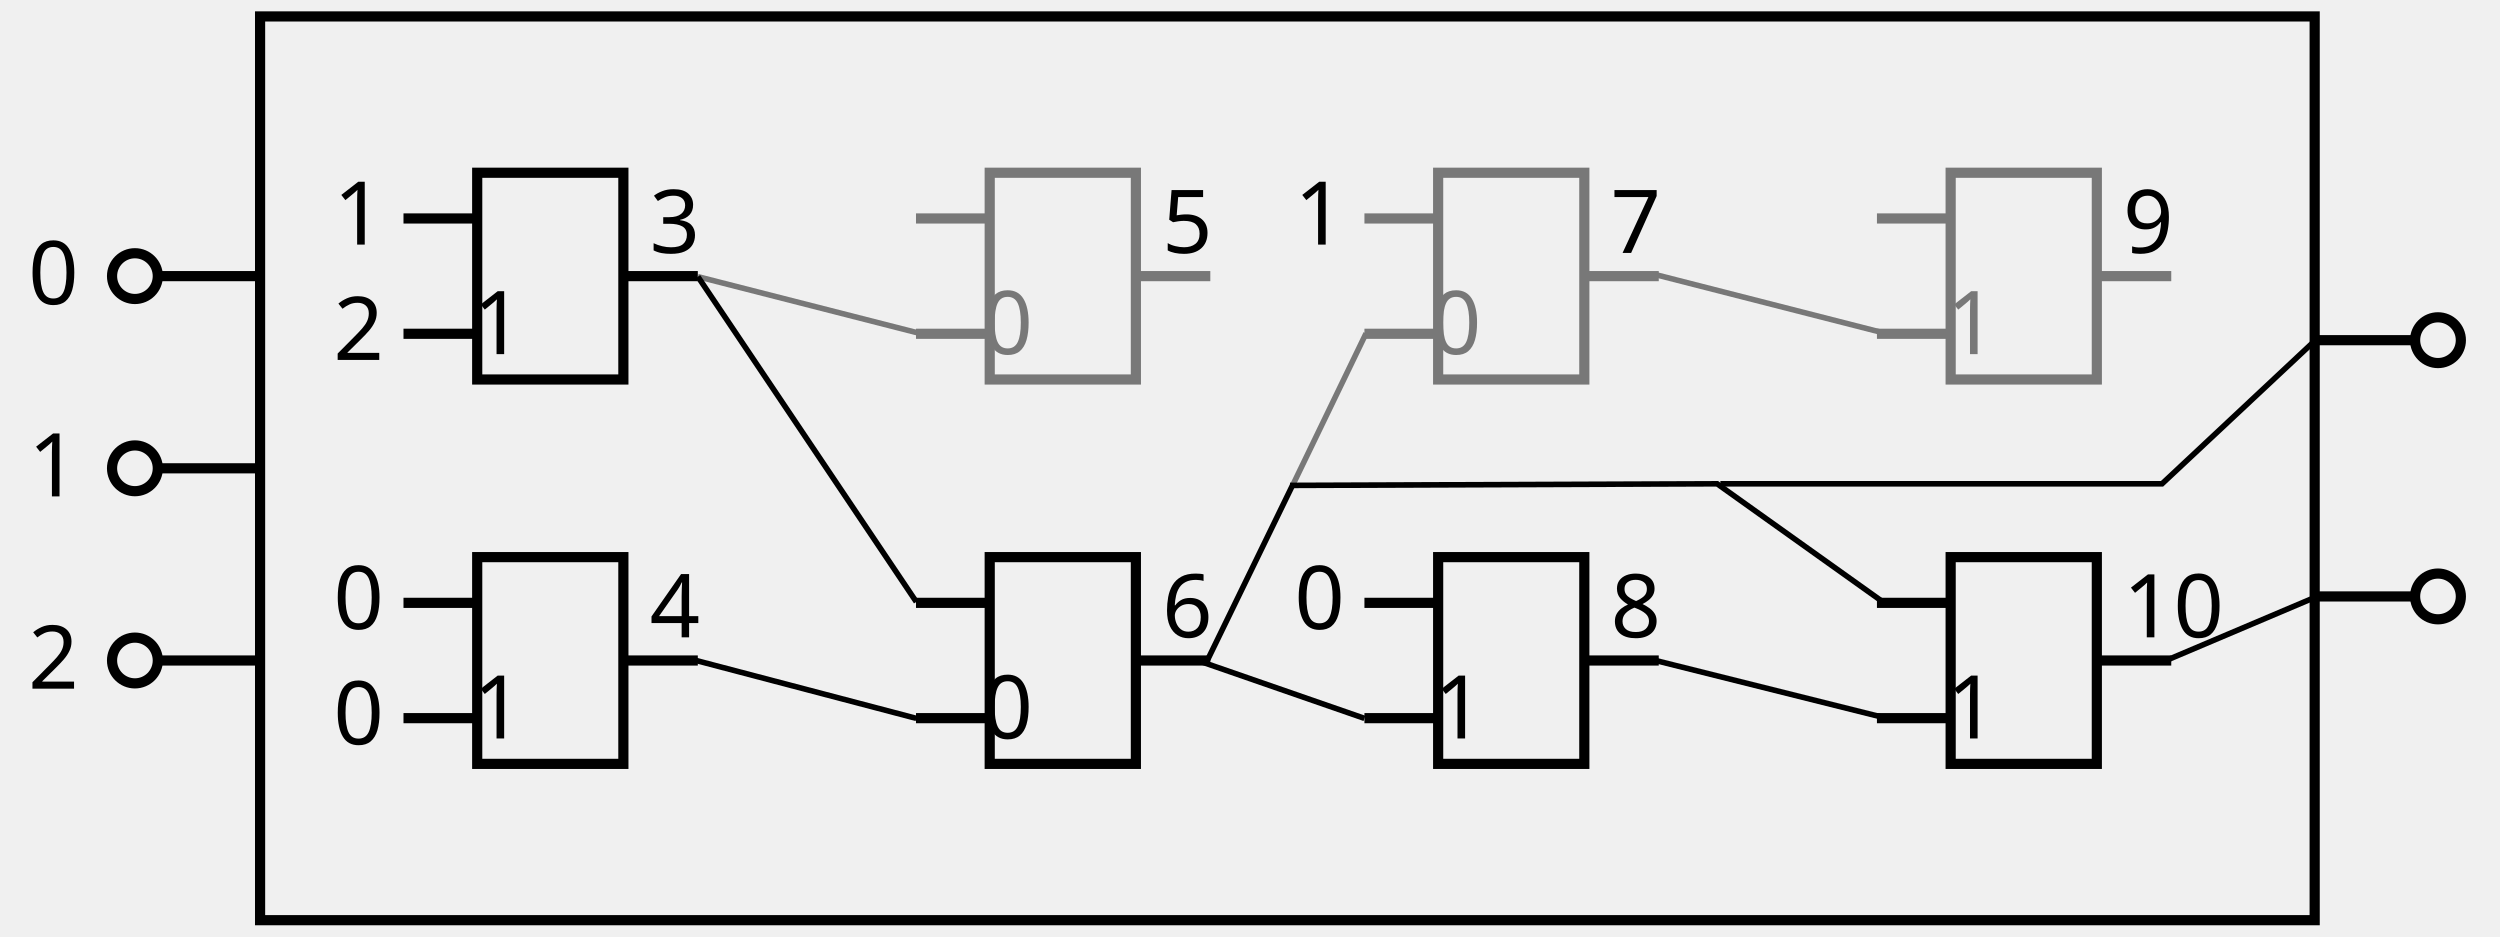
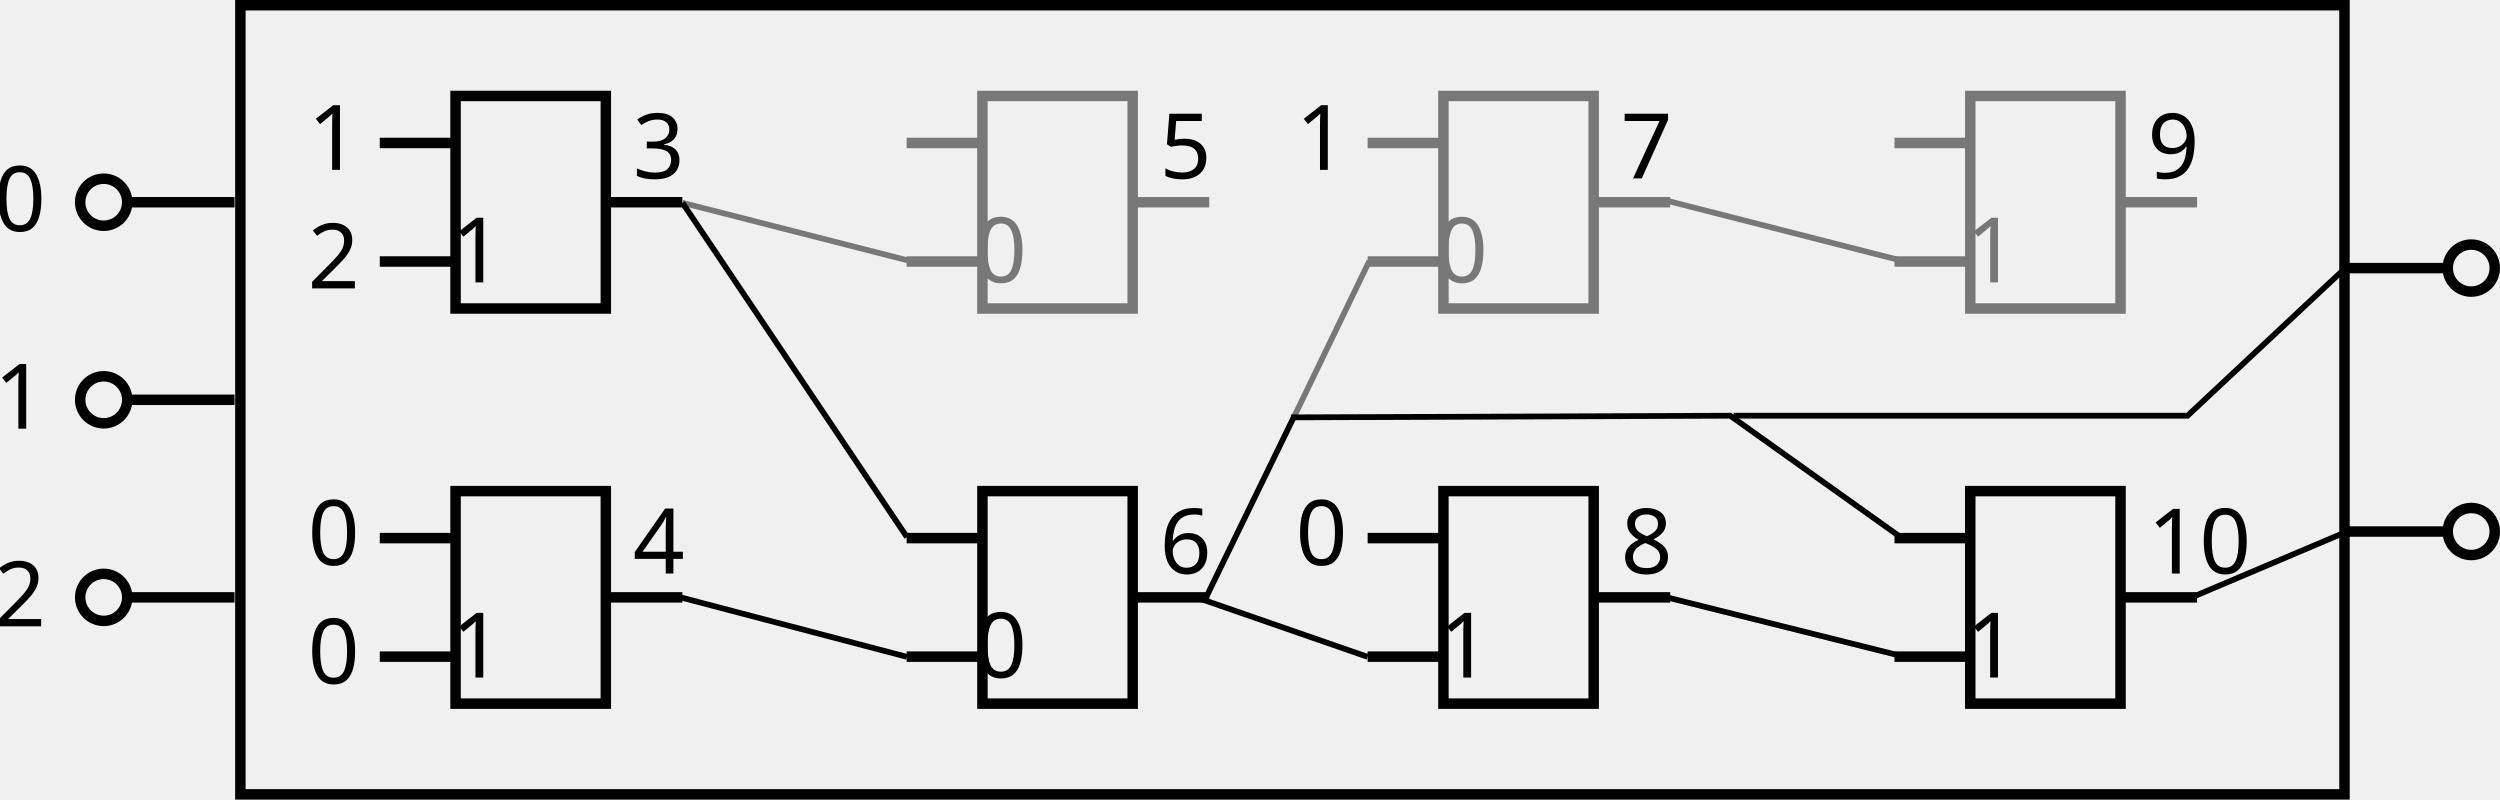
- <svg xmlns="http://www.w3.org/2000/svg" width="220.269mm" height="82.523mm" viewBox="0 0 780.481 292.405" id="svg17647" version="1.1">
+ <svg xmlns="http://www.w3.org/2000/svg" width="214.269mm" height="68.532mm" viewBox="0 0 759.221 242.83" id="svg17647" version="1.1">
  <defs id="defs17649">
    <marker orient="auto" refY="0" refX="0" id="DotM" style="overflow:visible">
      <path id="path4763" d="m -2.5,-1 c 0,2.76 -2.24,5 -5,5 -2.76,0 -5,-2.24 -5,-5 0,-2.76 2.24,-5 5,-5 2.76,0 5,2.24 5,5 z" style="fill:#000000;fill-opacity:1;fill-rule:evenodd;stroke:#000000;stroke-width:1pt;stroke-opacity:1" transform="matrix(0.4,0,0,0.4,2.96,0.4)" />
    </marker>
    <marker orient="auto" refY="0" refX="0" id="DotS" style="overflow:visible">
      <path id="path4766" d="m -2.5,-1 c 0,2.76 -2.24,5 -5,5 -2.76,0 -5,-2.24 -5,-5 0,-2.76 2.24,-5 5,-5 2.76,0 5,2.24 5,5 z" style="fill:#000000;fill-opacity:1;fill-rule:evenodd;stroke:#000000;stroke-width:1pt;stroke-opacity:1" transform="matrix(0.2,0,0,0.2,1.48,0.2)" />
    </marker>
    <marker orient="auto" refY="0" refX="0" id="marker18695" style="overflow:visible">
      <path id="path18697" d="m -2.5,-1 c 0,2.76 -2.24,5 -5,5 -2.76,0 -5,-2.24 -5,-5 0,-2.76 2.24,-5 5,-5 2.76,0 5,2.24 5,5 z" style="fill:#000000;fill-opacity:1;fill-rule:evenodd;stroke:#000000;stroke-width:1pt;stroke-opacity:1" transform="matrix(0.8,0,0,0.8,5.92,0.8)" />
    </marker>
    <marker orient="auto" refY="0" refX="0" id="Scissors" style="overflow:visible">
      <path id="schere" d="M 9.09,-3.606 C 8.12,-4.777 6.37,-4.736 5.062,-4.233 l -8.212,3.078 c -2.388,-1.307 -4.748,-0.933 -4.748,-1.569 0,-0.497 0.457,-0.388 0.388,-1.683 -0.066,-1.243 -1.364,-2.163 -2.59,-2.082 -1.227,-0.007 -2.499,0.933 -2.51,2.23 -0.091,1.306 1.007,2.52 2.307,2.605 1.522,0.227 4.218,-0.696 5.483,1.571 -0.942,1.738 -2.614,1.743 -4.126,1.656 -1.255,-0.072 -2.762,0.287 -3.361,1.521 -0.578,1.182 -0.011,2.865 1.317,3.226 1.34,0.492 3.181,-0.13 3.499,-1.671 0.246,-1.188 -0.595,-1.746 -0.273,-2.177 0.244,-0.325 1.791,-0.137 4.547,-1.375 L 5.676,4.233 C 6.8,4.547 8.173,4.536 9.168,3.431 L -0.052,-0.054 9.09,-3.606 Z m -18.308,-1.901 c 1.295,0.723 1.189,2.684 -0.156,3.063 -1.217,0.424 -2.771,-0.759 -2.383,-2.077 0.227,-1.082 1.653,-1.481 2.54,-0.986 z m 0.056,8.017 c 1.351,0.499 1.121,2.784 -0.252,3.092 -0.911,0.316 -2.214,-0.139 -2.306,-1.212 -0.178,-1.305 1.356,-2.484 2.558,-1.879 z" style="fill:#000000;fill-opacity:1;stroke:#000000;stroke-opacity:1" />
    </marker>
    <marker orient="auto" refY="0" refX="0" id="Torso" style="overflow:visible">
      <g id="g4911" transform="scale(0.7,0.7)" style="fill:#000000;fill-opacity:1;stroke:#000000;stroke-opacity:1">
        <path id="path4913" d="m -4.779,-3.24 c 2.35,0.366 5.3,1.938 5.037,3.627 C -0.005,2.078 -2.213,2.618 -4.563,2.252 -6.913,1.886 -8.521,0.752 -8.258,-0.938 -7.995,-2.628 -7.13,-3.605 -4.779,-3.24 Z" style="fill:#000000;fill-opacity:1;fill-rule:evenodd;stroke:#000000;stroke-width:1.25;stroke-opacity:1" />
        <path id="path4915" d="M 4.46,0.089 C -2.556,-4.378 5.225,-3.906 -0.848,-8.72" style="fill:#000000;fill-opacity:1;fill-rule:evenodd;stroke:#000000;stroke-width:1pt;stroke-opacity:1" />
        <path id="path4917" d="M 4.93,0.058 C -1.387,1.749 1.803,5.478 -4.945,7.546" style="fill:#000000;fill-opacity:1;fill-rule:evenodd;stroke:#000000;stroke-width:1pt;stroke-opacity:1" />
        <rect id="rect4919" transform="matrix(0.527536,-0.849533,0.887668,0.460484,0,0)" y="-1.741" x="-10.392" height="2.761" width="2.637" style="fill:#000000;fill-opacity:1;fill-rule:evenodd;stroke:#000000;stroke-width:1pt;stroke-opacity:1" />
        <rect id="rect4921" transform="matrix(0.671205,-0.741272,0.790802,0.612072,0,0)" y="-7.963" x="4.959" height="2.861" width="2.733" style="fill:#000000;fill-opacity:1;fill-rule:evenodd;stroke:#000000;stroke-width:1pt;stroke-opacity:1" />
        <path id="path4923" transform="matrix(0,-1.109517,1.109517,0,25.96648,19.71619)" d="m 16.78,-28.685 a 0.607,0.607 0 1 0 -1.215,0 0.607,0.607 0 1 0 1.215,0 z" style="fill:#000000;fill-opacity:1;fill-rule:evenodd;stroke:#000000;stroke-width:1pt;stroke-opacity:1" />
        <path id="path4925" transform="matrix(0,-1.109517,1.109517,0,26.8245,16.99126)" d="m 16.78,-28.685 a 0.607,0.607 0 1 0 -1.215,0 0.607,0.607 0 1 0 1.215,0 z" style="fill:#000000;fill-opacity:1;fill-rule:evenodd;stroke:#000000;stroke-width:1pt;stroke-opacity:1" />
      </g>
    </marker>
    <marker orient="auto" refY="0" refX="0" id="marker18488" style="overflow:visible">
      <path id="path18490" d="M 0,-7.071 -7.071,0 0,7.071 7.071,0 0,-7.071 Z" style="fill:#ffffff;fill-rule:evenodd;stroke:#000000;stroke-width:1pt;stroke-opacity:1" transform="matrix(0.2,0,0,0.2,1.2,0)" />
    </marker>
    <marker orient="auto" refY="0" refX="0" id="EmptyDiamondSstart" style="overflow:visible">
      <path id="path4820" d="M 0,-7.071 -7.071,0 0,7.071 7.071,0 0,-7.071 Z" style="fill:#ffffff;fill-rule:evenodd;stroke:#000000;stroke-width:1pt;stroke-opacity:1" transform="matrix(0.2,0,0,0.2,1.2,0)" />
    </marker>
    <marker orient="auto" refY="0" refX="0" id="DotL" style="overflow:visible">
      <path id="path4760" d="m -2.5,-1 c 0,2.76 -2.24,5 -5,5 -2.76,0 -5,-2.24 -5,-5 0,-2.76 2.24,-5 5,-5 2.76,0 5,2.24 5,5 z" style="fill:#000000;fill-opacity:1;fill-rule:evenodd;stroke:#000000;stroke-width:1pt;stroke-opacity:1" transform="matrix(0.8,0,0,0.8,5.92,0.8)" />
    </marker>
  </defs>
-   <g id="layer1" transform="translate(21.90855,-330.0881)">
+   <g id="layer1" transform="translate(11.27863,-354.8756)">
    <g id="g19537">
      <g transform="translate(-9.584767,2.857147)" id="g18236">
        <rect style="fill:none;fill-opacity:1;stroke:#000000;stroke-width:3.176;stroke-miterlimit:4;stroke-dasharray:none;stroke-dashoffset:0;stroke-opacity:1" id="rect17655" width="45.633" height="64.546" x="136.656" y="381.161" />
        <path style="fill:none;fill-rule:evenodd;stroke:#000000;stroke-width:3.176;stroke-linecap:butt;stroke-linejoin:miter;stroke-miterlimit:4;stroke-dasharray:none;stroke-opacity:1" d="m 113.642,395.434 22.476,0" id="path18197" />
        <path style="fill:none;fill-rule:evenodd;stroke:#000000;stroke-width:3.176;stroke-linecap:butt;stroke-linejoin:miter;stroke-miterlimit:4;stroke-dasharray:none;stroke-opacity:1" d="m 113.642,431.434 22.476,0" id="path18197-6" />
        <path style="fill:none;fill-rule:evenodd;stroke:#000000;stroke-width:3.176;stroke-linecap:butt;stroke-linejoin:miter;stroke-miterlimit:4;stroke-dasharray:none;stroke-opacity:1" d="m 183.051,413.434 22.476,0" id="path18197-2" />
        <g id="g19009" transform="translate(2,-1.5341992e-5)">
          <g id="g18974">
            <path style="fill:none;fill-rule:evenodd;stroke:#000000;stroke-width:3.176;stroke-linecap:butt;stroke-linejoin:miter;stroke-miterlimit:4;stroke-dasharray:none;stroke-opacity:1" d="m 35.051,413.434 32.476,0" id="path18197-2-0" />
            <circle style="fill:none;fill-opacity:1;stroke:#000000;stroke-width:3.176;stroke-miterlimit:4;stroke-dasharray:none;stroke-dashoffset:0;stroke-opacity:1" id="path18972" cx="27.799" cy="413.434" r="7.143" />
          </g>
          <g transform="translate(0,60)" id="g18974-8">
            <path style="fill:none;fill-rule:evenodd;stroke:#000000;stroke-width:3.176;stroke-linecap:butt;stroke-linejoin:miter;stroke-miterlimit:4;stroke-dasharray:none;stroke-opacity:1" d="m 35.051,413.434 32.476,0" id="path18197-2-0-9" />
            <circle style="fill:none;fill-opacity:1;stroke:#000000;stroke-width:3.176;stroke-miterlimit:4;stroke-dasharray:none;stroke-dashoffset:0;stroke-opacity:1" id="path18972-7" cx="27.799" cy="413.434" r="7.143" />
          </g>
          <g transform="translate(0,120)" id="g18974-4">
            <path style="fill:none;fill-rule:evenodd;stroke:#000000;stroke-width:3.176;stroke-linecap:butt;stroke-linejoin:miter;stroke-miterlimit:4;stroke-dasharray:none;stroke-opacity:1" d="m 35.051,413.434 32.476,0" id="path18197-2-0-8" />
            <circle style="fill:none;fill-opacity:1;stroke:#000000;stroke-width:3.176;stroke-miterlimit:4;stroke-dasharray:none;stroke-dashoffset:0;stroke-opacity:1" id="path18972-3" cx="27.799" cy="413.434" r="7.143" />
          </g>
        </g>
        <g id="g18974-7" transform="matrix(-1,0,0,1,776.5956,19.99998)">
          <path id="path18197-2-0-0" d="m 35.051,413.434 32.476,0" style="fill:none;fill-rule:evenodd;stroke:#000000;stroke-width:3.176;stroke-linecap:butt;stroke-linejoin:miter;stroke-miterlimit:4;stroke-dasharray:none;stroke-opacity:1" />
          <circle r="7.143" cy="413.434" cx="27.799" id="path18972-9" style="fill:none;fill-opacity:1;stroke:#000000;stroke-width:3.176;stroke-miterlimit:4;stroke-dasharray:none;stroke-dashoffset:0;stroke-opacity:1" />
        </g>
        <g id="g18974-4-8" transform="matrix(-1,0,0,1,776.5956,99.99998)">
          <path id="path18197-2-0-8-2" d="m 35.051,413.434 32.476,0" style="fill:none;fill-rule:evenodd;stroke:#000000;stroke-width:3.176;stroke-linecap:butt;stroke-linejoin:miter;stroke-miterlimit:4;stroke-dasharray:none;stroke-opacity:1" />
          <circle r="7.143" cy="413.434" cx="27.799" id="path18972-3-7" style="fill:none;fill-opacity:1;stroke:#000000;stroke-width:3.176;stroke-miterlimit:4;stroke-dasharray:none;stroke-dashoffset:0;stroke-opacity:1" />
        </g>
      </g>
      <rect y="384.018" x="287.071" height="64.546" width="45.633" id="rect17655-4" style="fill:none;fill-opacity:1;stroke:#787878;stroke-width:3.176;stroke-miterlimit:4;stroke-dasharray:none;stroke-dashoffset:0;stroke-opacity:1" />
      <path id="path18197-1" d="m 264.057,398.291 22.476,0" style="fill:none;fill-rule:evenodd;stroke:#787878;stroke-width:3.176;stroke-linecap:butt;stroke-linejoin:miter;stroke-miterlimit:4;stroke-dasharray:none;stroke-opacity:1" />
      <path id="path18197-6-3" d="m 264.057,434.291 22.476,0" style="fill:none;fill-rule:evenodd;stroke:#787878;stroke-width:3.176;stroke-linecap:butt;stroke-linejoin:miter;stroke-miterlimit:4;stroke-dasharray:none;stroke-opacity:1" />
      <path id="path18197-2-9" d="m 333.467,416.291 22.476,0" style="fill:none;fill-rule:evenodd;stroke:#787878;stroke-width:3.176;stroke-linecap:butt;stroke-linejoin:miter;stroke-miterlimit:4;stroke-dasharray:none;stroke-opacity:1" />
      <rect y="384.018" x="427.071" height="64.546" width="45.633" id="rect17655-9" style="fill:none;fill-opacity:1;stroke:#787878;stroke-width:3.176;stroke-miterlimit:4;stroke-dasharray:none;stroke-dashoffset:0;stroke-opacity:1" />
      <path id="path18197-3" d="m 404.057,398.291 22.476,0" style="fill:none;fill-rule:evenodd;stroke:#787878;stroke-width:3.176;stroke-linecap:butt;stroke-linejoin:miter;stroke-miterlimit:4;stroke-dasharray:none;stroke-opacity:1" />
      <path id="path18197-6-37" d="m 404.057,434.291 22.476,0" style="fill:none;fill-rule:evenodd;stroke:#787878;stroke-width:3.176;stroke-linecap:butt;stroke-linejoin:miter;stroke-miterlimit:4;stroke-dasharray:none;stroke-opacity:1" />
      <path id="path18197-2-6" d="m 473.467,416.291 22.476,0" style="fill:none;fill-rule:evenodd;stroke:#787878;stroke-width:3.176;stroke-linecap:butt;stroke-linejoin:miter;stroke-miterlimit:4;stroke-dasharray:none;stroke-opacity:1" />
      <rect y="384.018" x="587.071" height="64.546" width="45.633" id="rect17655-4-6" style="fill:none;fill-opacity:1;stroke:#787878;stroke-width:3.176;stroke-miterlimit:4;stroke-dasharray:none;stroke-dashoffset:0;stroke-opacity:1" />
      <path id="path18197-1-8" d="m 564.057,398.291 22.476,0" style="fill:none;fill-rule:evenodd;stroke:#787878;stroke-width:3.176;stroke-linecap:butt;stroke-linejoin:miter;stroke-miterlimit:4;stroke-dasharray:none;stroke-opacity:1" />
      <path id="path18197-6-3-3" d="m 564.057,434.291 22.476,0" style="fill:none;fill-rule:evenodd;stroke:#787878;stroke-width:3.176;stroke-linecap:butt;stroke-linejoin:miter;stroke-miterlimit:4;stroke-dasharray:none;stroke-opacity:1" />
      <path id="path18197-2-9-5" d="m 633.467,416.291 22.476,0" style="fill:none;fill-rule:evenodd;stroke:#787878;stroke-width:3.176;stroke-linecap:butt;stroke-linejoin:miter;stroke-miterlimit:4;stroke-dasharray:none;stroke-opacity:1" />
      <g transform="translate(-9.584767,122.8572)" id="g18236-7">
        <rect style="fill:none;fill-opacity:1;stroke:#000000;stroke-width:3.176;stroke-miterlimit:4;stroke-dasharray:none;stroke-dashoffset:0;stroke-opacity:1" id="rect17655-3" width="45.633" height="64.546" x="136.656" y="381.161" />
        <path style="fill:none;fill-rule:evenodd;stroke:#000000;stroke-width:3.176;stroke-linecap:butt;stroke-linejoin:miter;stroke-miterlimit:4;stroke-dasharray:none;stroke-opacity:1" d="m 113.642,395.434 22.476,0" id="path18197-5" />
        <path style="fill:none;fill-rule:evenodd;stroke:#000000;stroke-width:3.176;stroke-linecap:butt;stroke-linejoin:miter;stroke-miterlimit:4;stroke-dasharray:none;stroke-opacity:1" d="m 113.642,431.434 22.476,0" id="path18197-6-0" />
        <path style="fill:none;fill-rule:evenodd;stroke:#000000;stroke-width:3.176;stroke-linecap:butt;stroke-linejoin:miter;stroke-miterlimit:4;stroke-dasharray:none;stroke-opacity:1" d="m 183.051,413.434 22.476,0" id="path18197-2-90" />
      </g>
      <g transform="translate(150.4152,122.8572)" id="g18236-8-2">
        <rect style="fill:none;fill-opacity:1;stroke:#000000;stroke-width:3.176;stroke-miterlimit:4;stroke-dasharray:none;stroke-dashoffset:0;stroke-opacity:1" id="rect17655-4-9" width="45.633" height="64.546" x="136.656" y="381.161" />
        <path style="fill:none;fill-rule:evenodd;stroke:#000000;stroke-width:3.176;stroke-linecap:butt;stroke-linejoin:miter;stroke-miterlimit:4;stroke-dasharray:none;stroke-opacity:1" d="m 113.642,395.434 22.476,0" id="path18197-1-1" />
        <path style="fill:none;fill-rule:evenodd;stroke:#000000;stroke-width:3.176;stroke-linecap:butt;stroke-linejoin:miter;stroke-miterlimit:4;stroke-dasharray:none;stroke-opacity:1" d="m 113.642,431.434 22.476,0" id="path18197-6-3-31" />
        <path style="fill:none;fill-rule:evenodd;stroke:#000000;stroke-width:3.176;stroke-linecap:butt;stroke-linejoin:miter;stroke-miterlimit:4;stroke-dasharray:none;stroke-opacity:1" d="m 183.051,413.434 22.476,0" id="path18197-2-9-1" />
      </g>
      <g transform="translate(290.4152,122.8572)" id="g18236-6-7">
        <rect style="fill:none;fill-opacity:1;stroke:#000000;stroke-width:3.176;stroke-miterlimit:4;stroke-dasharray:none;stroke-dashoffset:0;stroke-opacity:1" id="rect17655-9-4" width="45.633" height="64.546" x="136.656" y="381.161" />
        <path style="fill:none;fill-rule:evenodd;stroke:#000000;stroke-width:3.176;stroke-linecap:butt;stroke-linejoin:miter;stroke-miterlimit:4;stroke-dasharray:none;stroke-opacity:1" d="m 113.642,395.434 22.476,0" id="path18197-3-0" />
        <path style="fill:none;fill-rule:evenodd;stroke:#000000;stroke-width:3.176;stroke-linecap:butt;stroke-linejoin:miter;stroke-miterlimit:4;stroke-dasharray:none;stroke-opacity:1" d="m 113.642,431.434 22.476,0" id="path18197-6-37-4" />
        <path style="fill:none;fill-rule:evenodd;stroke:#000000;stroke-width:3.176;stroke-linecap:butt;stroke-linejoin:miter;stroke-miterlimit:4;stroke-dasharray:none;stroke-opacity:1" d="m 183.051,413.434 22.476,0" id="path18197-2-6-9" />
      </g>
      <g transform="translate(450.4152,122.8572)" id="g18236-8-7-3">
        <rect style="fill:none;fill-opacity:1;stroke:#000000;stroke-width:3.176;stroke-miterlimit:4;stroke-dasharray:none;stroke-dashoffset:0;stroke-opacity:1" id="rect17655-4-6-9" width="45.633" height="64.546" x="136.656" y="381.161" />
        <path style="fill:none;fill-rule:evenodd;stroke:#000000;stroke-width:3.176;stroke-linecap:butt;stroke-linejoin:miter;stroke-miterlimit:4;stroke-dasharray:none;stroke-opacity:1" d="m 113.642,395.434 22.476,0" id="path18197-1-8-4" />
        <path style="fill:none;fill-rule:evenodd;stroke:#000000;stroke-width:3.176;stroke-linecap:butt;stroke-linejoin:miter;stroke-miterlimit:4;stroke-dasharray:none;stroke-opacity:1" d="m 113.642,431.434 22.476,0" id="path18197-6-3-3-5" />
        <path style="fill:none;fill-rule:evenodd;stroke:#000000;stroke-width:3.176;stroke-linecap:butt;stroke-linejoin:miter;stroke-miterlimit:4;stroke-dasharray:none;stroke-opacity:1" d="m 183.051,413.434 22.476,0" id="path18197-2-9-5-5" />
      </g>
-       <rect y="335.219" x="59.286" height="282.143" width="641.429" id="rect18383" style="fill:none;fill-opacity:1;stroke:#000000;stroke-width:3.176;stroke-miterlimit:4;stroke-dasharray:none;stroke-dashoffset:0;stroke-opacity:1" />
+       <rect y="356.464" x="61.723" height="239.654" width="638.991" id="rect18383" style="fill:none;fill-opacity:1;stroke:#000000;stroke-width:3.176;stroke-miterlimit:4;stroke-dasharray:none;stroke-dashoffset:0;stroke-opacity:1" />
      <text id="text19071" y="425.057" x="-13.091" style="font-style:normal;font-weight:normal;font-size:27.5px;line-height:125%;font-family:sans-serif;letter-spacing:0px;word-spacing:0px;fill:#000000;fill-opacity:1;stroke:none;stroke-width:1px;stroke-linecap:butt;stroke-linejoin:miter;stroke-opacity:1" xml:space="preserve">
        <tspan y="425.057" x="-13.091" id="tspan19073">0</tspan>
      </text>
      <text id="text19071-8" y="485.057" x="-13.091" style="font-style:normal;font-weight:normal;font-size:27.5px;line-height:125%;font-family:sans-serif;letter-spacing:0px;word-spacing:0px;fill:#000000;fill-opacity:1;stroke:none;stroke-width:1px;stroke-linecap:butt;stroke-linejoin:miter;stroke-opacity:1" xml:space="preserve">
        <tspan y="485.057" x="-13.091" id="tspan19073-6">1</tspan>
      </text>
      <text id="text19071-0" y="545.078" x="-13.091" style="font-style:normal;font-weight:normal;font-size:27.5px;line-height:125%;font-family:sans-serif;letter-spacing:0px;word-spacing:0px;fill:#000000;fill-opacity:1;stroke:none;stroke-width:1px;stroke-linecap:butt;stroke-linejoin:miter;stroke-opacity:1" xml:space="preserve">
        <tspan y="545.078" x="-13.091" id="tspan19073-5">2</tspan>
      </text>
      <text id="text19071-8-6" y="440.639" x="158.61" style="font-style:normal;font-weight:normal;font-size:27.5px;line-height:125%;font-family:sans-serif;text-align:center;letter-spacing:0px;word-spacing:0px;text-anchor:middle;fill:#000000;fill-opacity:1;stroke:none;stroke-width:1px;stroke-linecap:butt;stroke-linejoin:miter;stroke-opacity:1" xml:space="preserve">
        <tspan y="440.639" x="158.61" id="tspan19073-6-6">1</tspan>
      </text>
      <text id="text19071-8-6-4" y="560.639" x="158.61" style="font-style:normal;font-weight:normal;font-size:27.5px;line-height:125%;font-family:sans-serif;text-align:center;letter-spacing:0px;word-spacing:0px;text-anchor:middle;fill:#000000;fill-opacity:1;stroke:none;stroke-width:1px;stroke-linecap:butt;stroke-linejoin:miter;stroke-opacity:1" xml:space="preserve">
        <tspan y="560.639" x="158.61" id="tspan19073-6-6-7">1</tspan>
      </text>
      <text id="text19071-8-6-1" y="440.639" x="317.737" style="font-style:normal;font-weight:normal;font-size:27.5px;line-height:125%;font-family:sans-serif;text-align:center;letter-spacing:0px;word-spacing:0px;text-anchor:middle;fill:#787878;fill-opacity:1;stroke:none;stroke-width:1px;stroke-linecap:butt;stroke-linejoin:miter;stroke-opacity:1" xml:space="preserve">
        <tspan y="440.639" x="317.737" id="tspan19073-6-6-3">0</tspan>
      </text>
      <text id="text19071-8-6-4-3" y="560.639" x="317.737" style="font-style:normal;font-weight:normal;font-size:27.5px;line-height:125%;font-family:sans-serif;text-align:center;letter-spacing:0px;word-spacing:0px;text-anchor:middle;fill:#000000;fill-opacity:1;stroke:none;stroke-width:1px;stroke-linecap:butt;stroke-linejoin:miter;stroke-opacity:1" xml:space="preserve">
        <tspan y="560.639" x="317.737" id="tspan19073-6-6-7-6">0</tspan>
      </text>
      <text id="text19071-8-6-7" y="440.639" x="457.737" style="font-style:normal;font-weight:normal;font-size:27.5px;line-height:125%;font-family:sans-serif;text-align:center;letter-spacing:0px;word-spacing:0px;text-anchor:middle;fill:#787878;fill-opacity:1;stroke:none;stroke-width:1px;stroke-linecap:butt;stroke-linejoin:miter;stroke-opacity:1" xml:space="preserve">
        <tspan y="440.639" x="457.737" id="tspan19073-6-6-38">0</tspan>
      </text>
      <text id="text19071-8-6-4-4" y="560.639" x="458.61" style="font-style:normal;font-weight:normal;font-size:27.5px;line-height:125%;font-family:sans-serif;text-align:center;letter-spacing:0px;word-spacing:0px;text-anchor:middle;fill:#000000;fill-opacity:1;stroke:none;stroke-width:1px;stroke-linecap:butt;stroke-linejoin:miter;stroke-opacity:1" xml:space="preserve">
        <tspan y="560.639" x="458.61" id="tspan19073-6-6-7-64">1</tspan>
      </text>
      <text id="text19071-8-6-1-9" y="440.639" x="618.61" style="font-style:normal;font-weight:normal;font-size:27.5px;line-height:125%;font-family:sans-serif;text-align:center;letter-spacing:0px;word-spacing:0px;text-anchor:middle;fill:#787878;fill-opacity:1;stroke:none;stroke-width:1px;stroke-linecap:butt;stroke-linejoin:miter;stroke-opacity:1" xml:space="preserve">
        <tspan y="440.639" x="618.61" id="tspan19073-6-6-3-0">1</tspan>
      </text>
      <text id="text19071-8-6-4-3-7" y="560.639" x="618.61" style="font-style:normal;font-weight:normal;font-size:27.5px;line-height:125%;font-family:sans-serif;text-align:center;letter-spacing:0px;word-spacing:0px;text-anchor:middle;fill:#000000;fill-opacity:1;stroke:none;stroke-width:1px;stroke-linecap:butt;stroke-linejoin:miter;stroke-opacity:1" xml:space="preserve">
        <tspan y="560.639" x="618.61" id="tspan19073-6-6-7-6-3">1</tspan>
      </text>
      <text id="text19071-8-6-3" y="409.057" x="180.909" style="font-style:normal;font-weight:normal;font-size:27.5px;line-height:125%;font-family:sans-serif;text-align:start;letter-spacing:0px;word-spacing:0px;text-anchor:start;fill:#000000;fill-opacity:1;stroke:none;stroke-width:1px;stroke-linecap:butt;stroke-linejoin:miter;stroke-opacity:1" xml:space="preserve">
        <tspan y="409.057" x="180.909" id="tspan19073-6-6-2">3</tspan>
      </text>
      <text id="text19071-8-6-3-4" y="529.058" x="180.909" style="font-style:normal;font-weight:normal;font-size:27.5px;line-height:125%;font-family:sans-serif;text-align:start;letter-spacing:0px;word-spacing:0px;text-anchor:start;fill:#000000;fill-opacity:1;stroke:none;stroke-width:1px;stroke-linecap:butt;stroke-linejoin:miter;stroke-opacity:1" xml:space="preserve">
        <tspan y="529.058" x="180.909" id="tspan19073-6-6-2-9">4</tspan>
      </text>
      <text id="text19071-8-6-3-5" y="409.057" x="340.909" style="font-style:normal;font-weight:normal;font-size:27.5px;line-height:125%;font-family:sans-serif;text-align:start;letter-spacing:0px;word-spacing:0px;text-anchor:start;fill:#000000;fill-opacity:1;stroke:none;stroke-width:1px;stroke-linecap:butt;stroke-linejoin:miter;stroke-opacity:1" xml:space="preserve">
        <tspan y="409.057" x="340.909" id="tspan19073-6-6-2-2">5</tspan>
      </text>
      <text id="text19071-8-6-3-4-6" y="529.058" x="340.909" style="font-style:normal;font-weight:normal;font-size:27.5px;line-height:125%;font-family:sans-serif;text-align:start;letter-spacing:0px;word-spacing:0px;text-anchor:start;fill:#000000;fill-opacity:1;stroke:none;stroke-width:1px;stroke-linecap:butt;stroke-linejoin:miter;stroke-opacity:1" xml:space="preserve">
        <tspan y="529.058" x="340.909" id="tspan19073-6-6-2-9-3">6</tspan>
      </text>
      <text id="text19071-8-6-3-3" y="409.057" x="480.909" style="font-style:normal;font-weight:normal;font-size:27.5px;line-height:125%;font-family:sans-serif;text-align:start;letter-spacing:0px;word-spacing:0px;text-anchor:start;fill:#000000;fill-opacity:1;stroke:none;stroke-width:1px;stroke-linecap:butt;stroke-linejoin:miter;stroke-opacity:1" xml:space="preserve">
        <tspan y="409.057" x="480.909" id="tspan19073-6-6-2-26">7</tspan>
      </text>
      <text id="text19071-8-6-3-4-0" y="529.058" x="480.909" style="font-style:normal;font-weight:normal;font-size:27.5px;line-height:125%;font-family:sans-serif;text-align:start;letter-spacing:0px;word-spacing:0px;text-anchor:start;fill:#000000;fill-opacity:1;stroke:none;stroke-width:1px;stroke-linecap:butt;stroke-linejoin:miter;stroke-opacity:1" xml:space="preserve">
        <tspan y="529.058" x="480.909" id="tspan19073-6-6-2-9-9">8</tspan>
      </text>
      <text id="text19071-8-6-3-5-6" y="409.057" x="640.909" style="font-style:normal;font-weight:normal;font-size:27.5px;line-height:125%;font-family:sans-serif;text-align:start;letter-spacing:0px;word-spacing:0px;text-anchor:start;fill:#000000;fill-opacity:1;stroke:none;stroke-width:1px;stroke-linecap:butt;stroke-linejoin:miter;stroke-opacity:1" xml:space="preserve">
        <tspan y="409.057" x="640.909" id="tspan19073-6-6-2-2-1">9</tspan>
      </text>
      <text id="text19071-8-6-3-4-6-2" y="529.058" x="640.909" style="font-style:normal;font-weight:normal;font-size:27.5px;line-height:125%;font-family:sans-serif;text-align:start;letter-spacing:0px;word-spacing:0px;text-anchor:start;fill:#000000;fill-opacity:1;stroke:none;stroke-width:1px;stroke-linecap:butt;stroke-linejoin:miter;stroke-opacity:1" xml:space="preserve">
        <tspan y="529.058" x="640.909" id="tspan19073-6-6-2-9-3-7">10</tspan>
      </text>
      <path id="path19311" d="M 265.165,434.149 195.97,416.471" style="fill:none;fill-rule:evenodd;stroke:#787878;stroke-width:1.75;stroke-linecap:butt;stroke-linejoin:miter;stroke-miterlimit:4;stroke-dasharray:none;stroke-opacity:1" />
      <path id="path19313" d="M 194.959,536.174 264.155,554.357" style="fill:none;fill-rule:evenodd;stroke:#000000;stroke-width:1.75;stroke-linecap:butt;stroke-linejoin:miter;stroke-miterlimit:4;stroke-dasharray:none;stroke-opacity:1" />
      <path id="path19315" d="M 404.566,434.149 381.706,481.47" style="fill:none;fill-rule:evenodd;stroke:#787878;stroke-width:1.75;stroke-linecap:butt;stroke-linejoin:miter;stroke-miterlimit:4;stroke-dasharray:none;stroke-opacity:1" />
      <path id="path19317" d="M 564.675,433.644 495.48,415.966" style="fill:none;fill-rule:evenodd;stroke:#787878;stroke-width:1.75;stroke-linecap:butt;stroke-linejoin:miter;stroke-miterlimit:4;stroke-dasharray:none;stroke-opacity:1" />
      <path id="path19319" d="M 565.18,553.852 494.47,536.174" style="fill:none;fill-rule:evenodd;stroke:#000000;stroke-width:1.75;stroke-linecap:butt;stroke-linejoin:miter;stroke-miterlimit:4;stroke-dasharray:none;stroke-opacity:1" />
      <path id="path19321" d="m 380.828,481.626 133.34,-0.505 51.013,36.365" style="fill:none;fill-rule:evenodd;stroke:#000000;stroke-width:1.75;stroke-linecap:butt;stroke-linejoin:miter;stroke-miterlimit:4;stroke-dasharray:none;stroke-opacity:1" />
      <path id="path19323" d="m 515.178,481.121 137.886,0 47.477,-44.447" style="fill:none;fill-rule:evenodd;stroke:#000000;stroke-width:1.75;stroke-linecap:butt;stroke-linejoin:miter;stroke-miterlimit:4;stroke-dasharray:none;stroke-opacity:1" />
      <path id="path19325" d="m 654.579,536.174 46.467,-19.698" style="fill:none;fill-rule:evenodd;stroke:#000000;stroke-width:1.75;stroke-linecap:butt;stroke-linejoin:miter;stroke-miterlimit:4;stroke-dasharray:none;stroke-opacity:1" />
      <text id="text19071-09" y="526.458" x="82.194" style="font-style:normal;font-weight:normal;font-size:27.5px;line-height:125%;font-family:sans-serif;letter-spacing:0px;word-spacing:0px;fill:#000000;fill-opacity:1;stroke:none;stroke-width:1px;stroke-linecap:butt;stroke-linejoin:miter;stroke-opacity:1" xml:space="preserve">
        <tspan y="526.458" x="82.194" id="tspan19073-61">0</tspan>
      </text>
      <text id="text19071-09-8" y="562.458" x="82.194" style="font-style:normal;font-weight:normal;font-size:27.5px;line-height:125%;font-family:sans-serif;letter-spacing:0px;word-spacing:0px;fill:#000000;fill-opacity:1;stroke:none;stroke-width:1px;stroke-linecap:butt;stroke-linejoin:miter;stroke-opacity:1" xml:space="preserve">
        <tspan y="562.458" x="82.194" id="tspan19073-61-5">0</tspan>
      </text>
      <text id="text19071-09-4" y="406.458" x="82.194" style="font-style:normal;font-weight:normal;font-size:27.5px;line-height:125%;font-family:sans-serif;letter-spacing:0px;word-spacing:0px;fill:#000000;fill-opacity:1;stroke:none;stroke-width:1px;stroke-linecap:butt;stroke-linejoin:miter;stroke-opacity:1" xml:space="preserve">
        <tspan y="406.458" x="82.194" id="tspan19073-61-52">1</tspan>
      </text>
      <text id="text19071-09-8-4" y="442.458" x="82.194" style="font-style:normal;font-weight:normal;font-size:27.5px;line-height:125%;font-family:sans-serif;letter-spacing:0px;word-spacing:0px;fill:#000000;fill-opacity:1;stroke:none;stroke-width:1px;stroke-linecap:butt;stroke-linejoin:miter;stroke-opacity:1" xml:space="preserve">
        <tspan y="442.458" x="82.194" id="tspan19073-61-5-4">2</tspan>
      </text>
      <text id="text19071-09-4-6" y="406.458" x="382.194" style="font-style:normal;font-weight:normal;font-size:27.5px;line-height:125%;font-family:sans-serif;letter-spacing:0px;word-spacing:0px;fill:#000000;fill-opacity:1;stroke:none;stroke-width:1px;stroke-linecap:butt;stroke-linejoin:miter;stroke-opacity:1" xml:space="preserve">
        <tspan y="406.458" x="382.194" id="tspan19073-61-52-6">1</tspan>
      </text>
      <text id="text19071-09-84" y="526.458" x="382.194" style="font-style:normal;font-weight:normal;font-size:27.5px;line-height:125%;font-family:sans-serif;letter-spacing:0px;word-spacing:0px;fill:#000000;fill-opacity:1;stroke:none;stroke-width:1px;stroke-linecap:butt;stroke-linejoin:miter;stroke-opacity:1" xml:space="preserve">
        <tspan y="526.458" x="382.194" id="tspan19073-61-4">0</tspan>
      </text>
      <path id="path19311-8" d="m 195.97,416.471 68.185,101.52" style="fill:none;fill-rule:evenodd;stroke:#000000;stroke-width:1.75;stroke-linecap:butt;stroke-linejoin:miter;stroke-miterlimit:4;stroke-dasharray:none;stroke-opacity:1" />
      <path id="path19315-4" d="m 381.709,481.381 -27.145,55.803 49.497,17.173" style="fill:none;fill-rule:evenodd;stroke:#000000;stroke-width:1.75;stroke-linecap:butt;stroke-linejoin:miter;stroke-miterlimit:4;stroke-dasharray:none;stroke-opacity:1" />
    </g>
  </g>
</svg>
